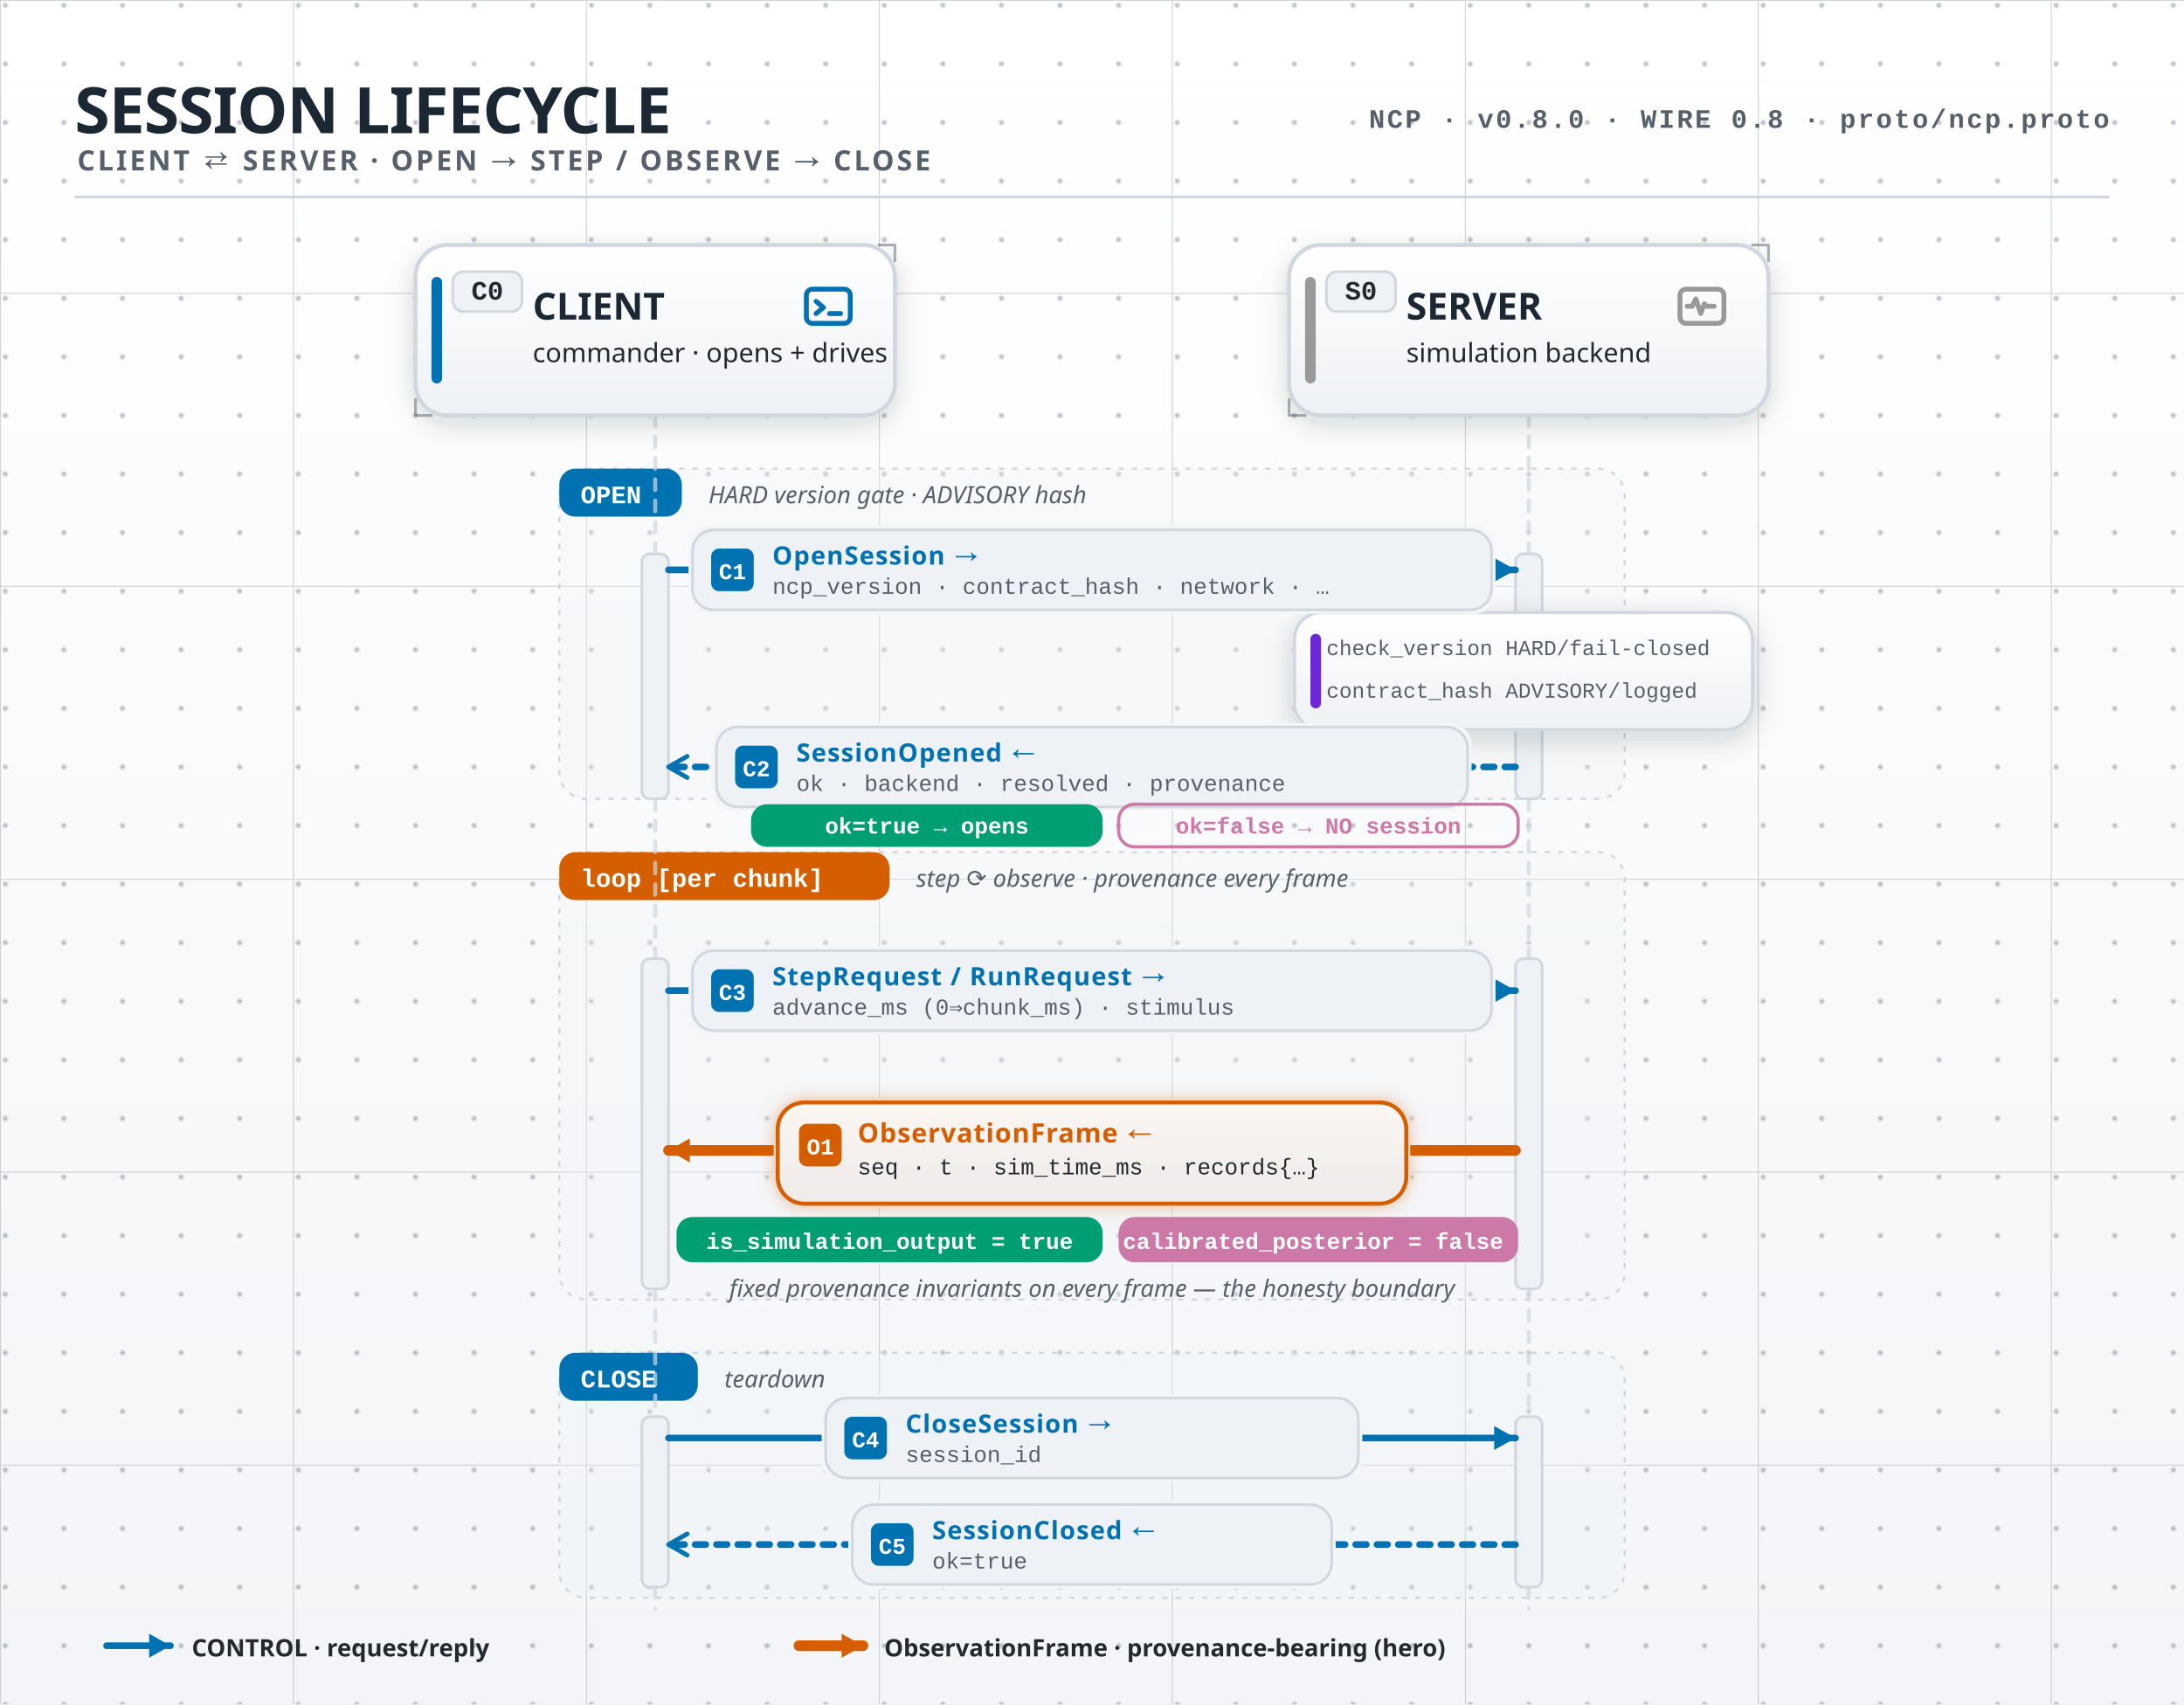
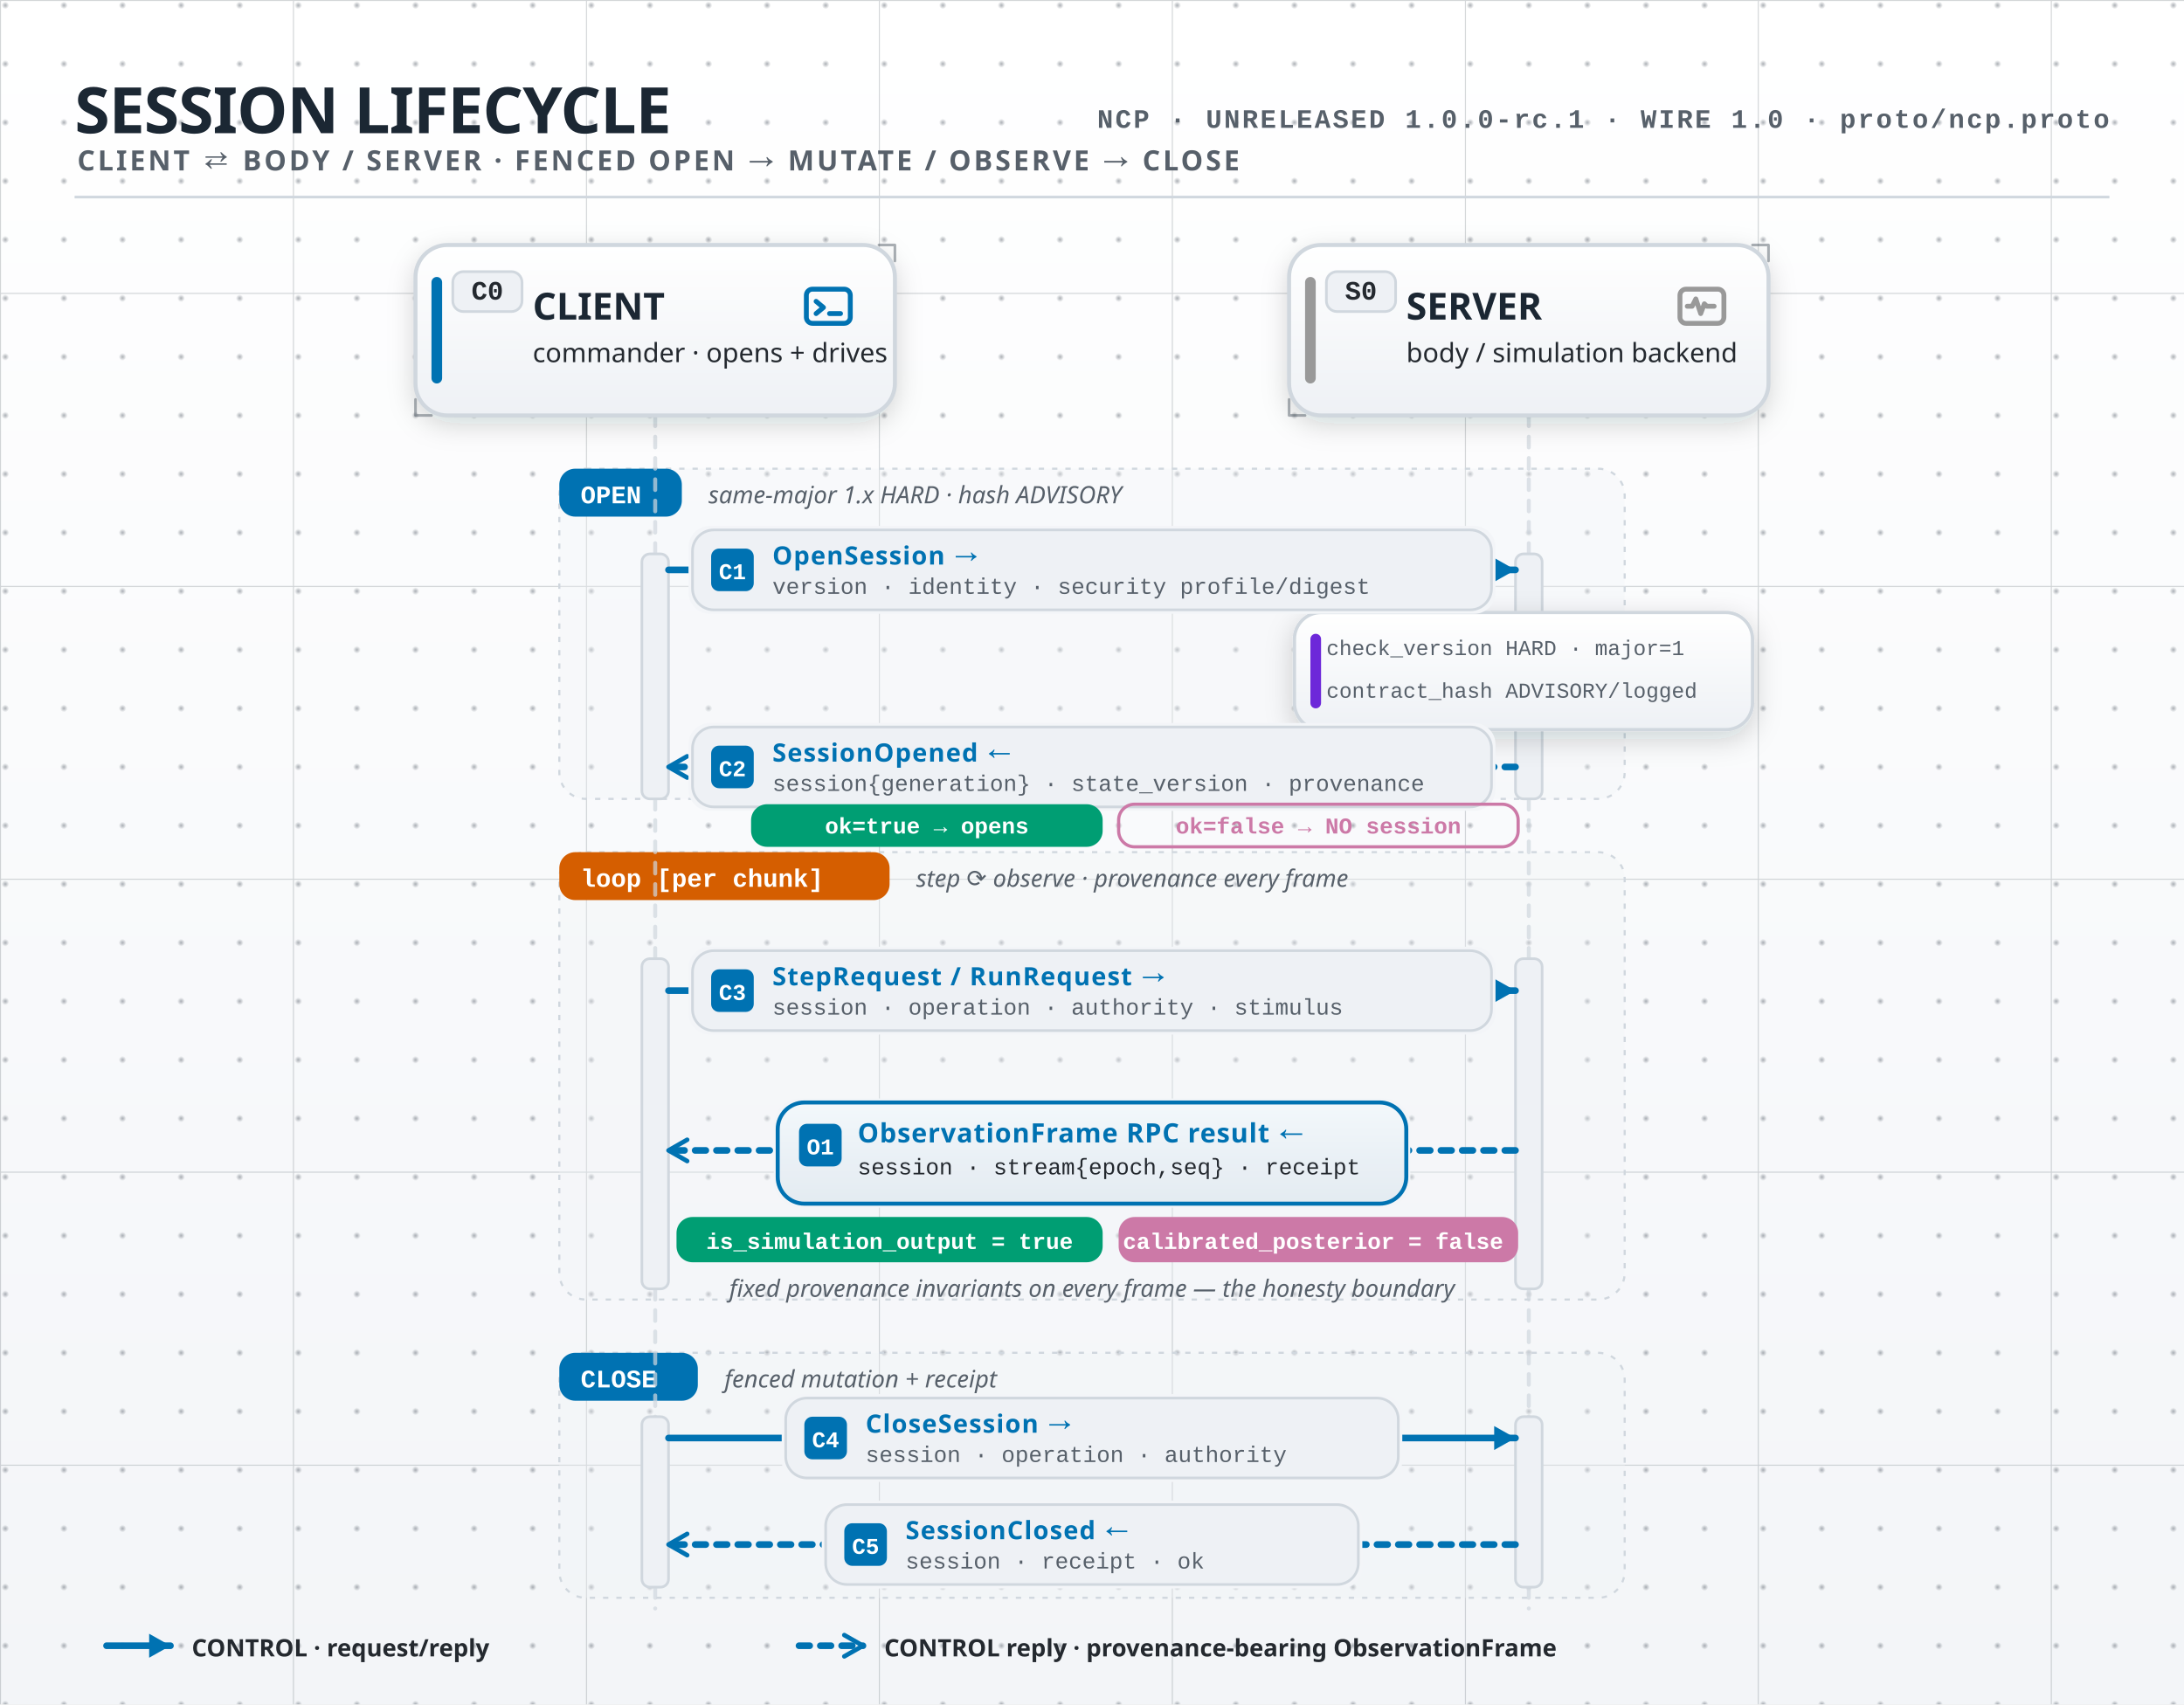
<svg xmlns="http://www.w3.org/2000/svg" width="820" height="640" viewBox="0 0 820 640" font-family="-apple-system, BlinkMacSystemFont, 'Segoe UI', 'Noto Sans', Helvetica, Arial, sans-serif" role="img">
  <defs>
    <linearGradient id="pageBg" x1="0" y1="0" x2="0" y2="1">
      <stop offset="0" stop-color="#ffffff" />
      <stop offset="1" stop-color="#f3f5f8" />
    </linearGradient>
    <linearGradient id="surface" x1="0" y1="0" x2="0" y2="1">
      <stop offset="0" stop-color="#ffffff" />
      <stop offset="1" stop-color="#eef1f5" />
    </linearGradient>
    <linearGradient id="busAction" x1="0" y1="0" x2="1" y2="0">
      <stop offset="0" stop-color="#D55E00" stop-opacity="1" />
      <stop offset="0.5" stop-color="#D55E00" stop-opacity="1" />
      <stop offset="1" stop-color="#b94f00" stop-opacity="1" />
    </linearGradient>
    <linearGradient id="contractHero" x1="0" y1="0" x2="1" y2="1">
      <stop offset="0" stop-color="#6D28D9" />
      <stop offset="1" stop-color="#5b21b6" />
    </linearGradient>
    <radialGradient id="gridDot" cx="0.5" cy="0.5" r="0.5">
      <stop offset="0" stop-color="#57606a" stop-opacity="0.5" />
      <stop offset="1" stop-color="#57606a" stop-opacity="0" />
    </radialGradient>
    <pattern id="grid" width="22" height="22" patternUnits="userSpaceOnUse">
      <circle cx="2" cy="2" r="1.4" fill="url(#gridDot)" />
    </pattern>
    <pattern id="gridMajor" width="110" height="110" patternUnits="userSpaceOnUse">
      <path d="M110 0H0V110" fill="none" stroke="#57606a" stroke-width="0.75" stroke-opacity="0.26" />
    </pattern>
    <filter id="soft" x="-40%" y="-40%" width="180%" height="180%" color-interpolation-filters="sRGB">
      <feDropShadow dx="0" dy="3" stdDeviation="5" flood-color="#1b2733" flood-opacity="0.18" />
    </filter>
    <filter id="halo" x="-60%" y="-60%" width="220%" height="220%" color-interpolation-filters="sRGB">
      <feGaussianBlur stdDeviation="3" />
    </filter>
    <filter id="glow" x="-90%" y="-90%" width="280%" height="280%" color-interpolation-filters="sRGB">
      <feGaussianBlur in="SourceAlpha" stdDeviation="3.4" result="b" />
      <feFlood flood-color="#D55E00" flood-opacity="0.4" />
      <feComposite in2="b" operator="in" result="g" />
      <feMerge>
        <feMergeNode in="g" />
        <feMergeNode in="SourceGraphic" />
      </feMerge>
    </filter>
    <marker id="arrowAction" markerUnits="userSpaceOnUse" markerWidth="12" markerHeight="12" refX="9" refY="5.5" orient="auto">
      <path d="M1,1 L9,5.5 L1,10 Z" fill="#D55E00" />
    </marker>
    <marker id="arrowControl" markerUnits="userSpaceOnUse" markerWidth="12" markerHeight="12" refX="9" refY="5.5" orient="auto">
      <path d="M1,1 L9,5.5 L1,10 Z" fill="#0072B2" />
    </marker>
    <marker id="replyControl" markerUnits="userSpaceOnUse" markerWidth="12" markerHeight="12" refX="9" refY="5.5" orient="auto">
      <path d="M2,1.5 L9,5.5 L2,9.5" fill="none" stroke="#0072B2" stroke-width="1.7" stroke-linecap="round" stroke-linejoin="round" />
    </marker>
    <marker id="arrowPercep" markerUnits="userSpaceOnUse" markerWidth="12" markerHeight="12" refX="9" refY="5.5" orient="auto">
      <path d="M1,1 L9,5.5 L1,10 Z" fill="#56B4E9" />
    </marker>
    <marker id="tapObserve" markerUnits="userSpaceOnUse" markerWidth="10" markerHeight="10" refX="5" refY="5" orient="auto">
      <circle cx="5" cy="5" r="3.2" fill="none" stroke="#999999" stroke-width="1.5" />
    </marker>
    <marker id="arrowContract" markerUnits="userSpaceOnUse" markerWidth="12" markerHeight="12" refX="9" refY="5.5" orient="auto">
      <path d="M1,1 L9,5.5 L1,10 Z" fill="#6D28D9" />
    </marker>
    <marker id="submoduleArrow" markerUnits="userSpaceOnUse" markerWidth="12" markerHeight="12" refX="9" refY="5.5" orient="auto">
      <path d="M2,1.5 L9,5.5 L2,9.5" fill="none" stroke="#999999" stroke-width="1.7" stroke-linecap="round" stroke-linejoin="round" />
    </marker>
    <marker id="arrowActive" markerUnits="userSpaceOnUse" markerWidth="12" markerHeight="12" refX="9" refY="5.5" orient="auto">
      <path d="M1,1 L9,5.5 L1,10 Z" fill="#009E73" />
    </marker>
    <marker id="arrowEstop" markerUnits="userSpaceOnUse" markerWidth="12" markerHeight="12" refX="9" refY="5.5" orient="auto">
      <path d="M1,1 L9,5.5 L1,10 Z" fill="#D55E00" stroke="#ffd9c2" stroke-width="0.6" />
    </marker>
    <marker id="arrowHold" markerUnits="userSpaceOnUse" markerWidth="12" markerHeight="12" refX="9" refY="5.5" orient="auto">
      <path d="M1,1 L9,5.5 L1,10 Z" fill="#E69F00" />
    </marker>
    <marker id="arrowMut" markerUnits="userSpaceOnUse" markerWidth="12" markerHeight="12" refX="9" refY="5.5" orient="auto">
      <path d="M1,1 L9,5.5 L1,10 Z" fill="#57606a" />
    </marker>
    <marker id="arrowConfig" markerUnits="userSpaceOnUse" markerWidth="12" markerHeight="12" refX="9" refY="5.5" orient="auto">
      <path d="M1,1 L9,5.5 L1,10 Z" fill="#CC79A7" />
    </marker>
    <filter id="glowContract" x="-90%" y="-90%" width="280%" height="280%" color-interpolation-filters="sRGB">
      <feGaussianBlur in="SourceAlpha" stdDeviation="3.4" result="b" />
      <feFlood flood-color="#6D28D9" flood-opacity="0.4" />
      <feComposite in2="b" operator="in" result="g" />
      <feMerge>
        <feMergeNode in="g" />
        <feMergeNode in="SourceGraphic" />
      </feMerge>
    </filter>
    <filter id="glowActive" x="-90%" y="-90%" width="280%" height="280%" color-interpolation-filters="sRGB">
      <feGaussianBlur in="SourceAlpha" stdDeviation="3.4" result="b" />
      <feFlood flood-color="#009E73" flood-opacity="0.4" />
      <feComposite in2="b" operator="in" result="g" />
      <feMerge>
        <feMergeNode in="g" />
        <feMergeNode in="SourceGraphic" />
      </feMerge>
    </filter>
  </defs>
  <rect x="0" y="0" width="820" height="640" rx="0" fill="url(#pageBg)" />
  <rect x="0" y="0" width="820" height="640" rx="0" fill="url(#gridMajor)" />
  <rect x="0" y="0" width="820" height="640" rx="0" fill="url(#grid)" />
  <text x="28" y="50" font-family="-apple-system, BlinkMacSystemFont, 'Segoe UI', 'Noto Sans', Helvetica, Arial, sans-serif" font-size="24" font-weight="800" font-style="normal" fill="#1b2733" text-anchor="start" letter-spacing="-0.3" text-rendering="geometricPrecision">SESSION LIFECYCLE</text>
-   <text x="29" y="64" font-family="-apple-system, BlinkMacSystemFont, 'Segoe UI', 'Noto Sans', Helvetica, Arial, sans-serif" font-size="10.5" font-weight="600" font-style="normal" fill="#57606a" text-anchor="start" letter-spacing="1.0" text-rendering="geometricPrecision">CLIENT ⇄ SERVER  ·  OPEN → STEP / OBSERVE → CLOSE</text>
+   <text x="29" y="64" font-family="-apple-system, BlinkMacSystemFont, 'Segoe UI', 'Noto Sans', Helvetica, Arial, sans-serif" font-size="10.5" font-weight="600" font-style="normal" fill="#57606a" text-anchor="start" letter-spacing="1.0" text-rendering="geometricPrecision">CLIENT ⇄ BODY / SERVER  ·  FENCED OPEN → MUTATE / OBSERVE → CLOSE</text>
  <line x1="28" y1="74" x2="792" y2="74" stroke="#d0d7de" stroke-width="1" stroke-linecap="butt" />
-   <text x="792" y="48" font-family="ui-monospace, SFMono-Regular, 'SF Mono', Menlo, Consolas, 'Liberation Mono', monospace" font-size="10" font-weight="600" font-style="normal" fill="#57606a" text-anchor="end" letter-spacing="0.8" text-rendering="geometricPrecision">NCP · v0.8.0 · WIRE 0.8 · proto/ncp.proto</text>
+   <text x="792" y="48" font-family="ui-monospace, SFMono-Regular, 'SF Mono', Menlo, Consolas, 'Liberation Mono', monospace" font-size="10" font-weight="600" font-style="normal" fill="#57606a" text-anchor="end" letter-spacing="0.8" text-rendering="geometricPrecision">NCP · UNRELEASED 1.0.0-rc.1 · WIRE 1.0 · proto/ncp.proto</text>
  <rect x="210" y="176" width="400" height="124" rx="10" fill="#eef1f5" stroke="#d0d7de" stroke-width="0.8" stroke-dasharray="2 3" fill-opacity="0.32" />
  <rect x="210" y="176" width="46.0" height="18" rx="6" fill="#0072B2" />
  <text x="218" y="189" font-family="ui-monospace, SFMono-Regular, 'SF Mono', Menlo, Consolas, 'Liberation Mono', monospace" font-size="9.5" font-weight="700" font-style="normal" fill="#ffffff" text-anchor="start" text-rendering="geometricPrecision">OPEN</text>
-   <text x="266.0" y="189" font-family="-apple-system, BlinkMacSystemFont, 'Segoe UI', 'Noto Sans', Helvetica, Arial, sans-serif" font-size="9" font-weight="500" font-style="italic" fill="#57606a" text-anchor="start" text-rendering="geometricPrecision">HARD version gate · ADVISORY hash</text>
+   <text x="266.0" y="189" font-family="-apple-system, BlinkMacSystemFont, 'Segoe UI', 'Noto Sans', Helvetica, Arial, sans-serif" font-size="9" font-weight="500" font-style="italic" fill="#57606a" text-anchor="start" text-rendering="geometricPrecision">same-major 1.x HARD · hash ADVISORY</text>
  <rect x="210" y="320" width="400" height="168" rx="10" fill="#eef1f5" stroke="#d0d7de" stroke-width="0.8" stroke-dasharray="2 3" fill-opacity="0.32" />
  <rect x="210" y="320" width="124.0" height="18" rx="6" fill="#D55E00" />
  <text x="218" y="333" font-family="ui-monospace, SFMono-Regular, 'SF Mono', Menlo, Consolas, 'Liberation Mono', monospace" font-size="9.5" font-weight="700" font-style="normal" fill="#ffffff" text-anchor="start" text-rendering="geometricPrecision">loop  [per chunk]</text>
  <text x="344.0" y="333" font-family="-apple-system, BlinkMacSystemFont, 'Segoe UI', 'Noto Sans', Helvetica, Arial, sans-serif" font-size="9" font-weight="500" font-style="italic" fill="#57606a" text-anchor="start" text-rendering="geometricPrecision">step ⟳ observe · provenance every frame</text>
  <rect x="210" y="508" width="400" height="92" rx="10" fill="#eef1f5" stroke="#d0d7de" stroke-width="0.8" stroke-dasharray="2 3" fill-opacity="0.32" />
  <rect x="210" y="508" width="52.0" height="18" rx="6" fill="#0072B2" />
  <text x="218" y="521" font-family="ui-monospace, SFMono-Regular, 'SF Mono', Menlo, Consolas, 'Liberation Mono', monospace" font-size="9.5" font-weight="700" font-style="normal" fill="#ffffff" text-anchor="start" text-rendering="geometricPrecision">CLOSE</text>
-   <text x="272.0" y="521" font-family="-apple-system, BlinkMacSystemFont, 'Segoe UI', 'Noto Sans', Helvetica, Arial, sans-serif" font-size="9" font-weight="500" font-style="italic" fill="#57606a" text-anchor="start" text-rendering="geometricPrecision">teardown</text>
+   <text x="272.0" y="521" font-family="-apple-system, BlinkMacSystemFont, 'Segoe UI', 'Noto Sans', Helvetica, Arial, sans-serif" font-size="9" font-weight="500" font-style="italic" fill="#57606a" text-anchor="start" text-rendering="geometricPrecision">fenced mutation + receipt</text>
  <line x1="246" y1="156" x2="246" y2="604" stroke="#d0d7de" stroke-width="1.5" stroke-linecap="round" stroke-dasharray="4 4" stroke-opacity="0.7" />
  <line x1="574" y1="156" x2="574" y2="604" stroke="#d0d7de" stroke-width="1.5" stroke-linecap="round" stroke-dasharray="4 4" stroke-opacity="0.7" />
  <rect x="241" y="208" width="10" height="92" rx="3" fill="#eef1f5" stroke="#d0d7de" stroke-width="1" />
  <rect x="569" y="208" width="10" height="92" rx="3" fill="#eef1f5" stroke="#d0d7de" stroke-width="1" />
  <rect x="241" y="360" width="10" height="124" rx="3" fill="#eef1f5" stroke="#d0d7de" stroke-width="1" />
  <rect x="569" y="360" width="10" height="124" rx="3" fill="#eef1f5" stroke="#d0d7de" stroke-width="1" />
  <rect x="241" y="532" width="10" height="64" rx="3" fill="#eef1f5" stroke="#d0d7de" stroke-width="1" />
  <rect x="569" y="532" width="10" height="64" rx="3" fill="#eef1f5" stroke="#d0d7de" stroke-width="1" />
  <rect x="156" y="92" width="180" height="64" rx="12" fill="url(#surface)" filter="url(#soft)" />
  <rect x="156" y="92" width="180" height="64" rx="12" fill="none" stroke="#d0d7de" stroke-width="1.5" />
  <rect x="162" y="104" width="4" height="40" rx="2" fill="#0072B2" />
  <path d="M330,92 L336,92 L336,98" fill="none" stroke="#57606a" stroke-width="1" stroke-linecap="round" stroke-linejoin="round" stroke-opacity="0.5" />
  <path d="M156,150 L156,156 L162,156" fill="none" stroke="#57606a" stroke-width="1" stroke-linecap="round" stroke-linejoin="round" stroke-opacity="0.5" />
  <rect x="170" y="102" width="26" height="15" rx="4" fill="#eef1f5" stroke="#d0d7de" stroke-width="1" />
  <text x="183" y="112.5" font-family="ui-monospace, SFMono-Regular, 'SF Mono', Menlo, Consolas, 'Liberation Mono', monospace" font-size="10" font-weight="700" font-style="normal" fill="#24292f" text-anchor="middle" text-rendering="geometricPrecision">C0</text>
  <g transform="translate(300,104) scale(0.9167)" fill="none" stroke="#0072B2" stroke-width="2" stroke-linecap="round" stroke-linejoin="round">
    <rect x="3" y="5" width="18" height="14" rx="2.5" />
    <path d="M7 10l3 2.5-3 2.5" />
    <path d="M12.5 15h4.5" />
  </g>
  <text x="200" y="120" font-family="-apple-system, BlinkMacSystemFont, 'Segoe UI', 'Noto Sans', Helvetica, Arial, sans-serif" font-size="14" font-weight="700" font-style="normal" fill="#1b2733" text-anchor="start" text-rendering="geometricPrecision">CLIENT</text>
  <text x="200" y="136" font-family="-apple-system, BlinkMacSystemFont, 'Segoe UI', 'Noto Sans', Helvetica, Arial, sans-serif" font-size="10" font-weight="500" font-style="normal" fill="#24292f" text-anchor="start" text-rendering="geometricPrecision">commander · opens + drives</text>
  <rect x="484" y="92" width="180" height="64" rx="12" fill="url(#surface)" filter="url(#soft)" />
  <rect x="484" y="92" width="180" height="64" rx="12" fill="none" stroke="#d0d7de" stroke-width="1.5" />
  <rect x="490" y="104" width="4" height="40" rx="2" fill="#999999" />
  <path d="M658,92 L664,92 L664,98" fill="none" stroke="#57606a" stroke-width="1" stroke-linecap="round" stroke-linejoin="round" stroke-opacity="0.5" />
  <path d="M484,150 L484,156 L490,156" fill="none" stroke="#57606a" stroke-width="1" stroke-linecap="round" stroke-linejoin="round" stroke-opacity="0.5" />
  <rect x="498" y="102" width="26" height="15" rx="4" fill="#eef1f5" stroke="#d0d7de" stroke-width="1" />
  <text x="511" y="112.5" font-family="ui-monospace, SFMono-Regular, 'SF Mono', Menlo, Consolas, 'Liberation Mono', monospace" font-size="10" font-weight="700" font-style="normal" fill="#24292f" text-anchor="middle" text-rendering="geometricPrecision">S0</text>
  <g transform="translate(628,104) scale(0.9167)" fill="none" stroke="#999999" stroke-width="2" stroke-linecap="round" stroke-linejoin="round">
    <rect x="3" y="5" width="18" height="14" rx="2.5" />
    <path d="M6 12h2l1.5-3 2 6 1.5-4 1 1h3" />
  </g>
  <text x="528" y="120" font-family="-apple-system, BlinkMacSystemFont, 'Segoe UI', 'Noto Sans', Helvetica, Arial, sans-serif" font-size="14" font-weight="700" font-style="normal" fill="#1b2733" text-anchor="start" text-rendering="geometricPrecision">SERVER</text>
-   <text x="528" y="136" font-family="-apple-system, BlinkMacSystemFont, 'Segoe UI', 'Noto Sans', Helvetica, Arial, sans-serif" font-size="10" font-weight="500" font-style="normal" fill="#24292f" text-anchor="start" text-rendering="geometricPrecision">simulation backend</text>
+   <text x="528" y="136" font-family="-apple-system, BlinkMacSystemFont, 'Segoe UI', 'Noto Sans', Helvetica, Arial, sans-serif" font-size="10" font-weight="500" font-style="normal" fill="#24292f" text-anchor="start" text-rendering="geometricPrecision">body / simulation backend</text>
  <rect x="486" y="230" width="172" height="44" rx="10" fill="url(#surface)" stroke="#d0d7de" stroke-width="1.25" filter="url(#soft)" />
  <rect x="492" y="238" width="4" height="28" rx="2" fill="#6D28D9" />
-   <text x="498" y="246" font-family="ui-monospace, SFMono-Regular, 'SF Mono', Menlo, Consolas, 'Liberation Mono', monospace" font-size="8" font-weight="500" font-style="normal" fill="#57606a" text-anchor="start" text-rendering="geometricPrecision">check_version  HARD/fail-closed</text>
+   <text x="498" y="246" font-family="ui-monospace, SFMono-Regular, 'SF Mono', Menlo, Consolas, 'Liberation Mono', monospace" font-size="8" font-weight="500" font-style="normal" fill="#57606a" text-anchor="start" text-rendering="geometricPrecision">check_version HARD · major=1</text>
  <text x="498" y="262" font-family="ui-monospace, SFMono-Regular, 'SF Mono', Menlo, Consolas, 'Liberation Mono', monospace" font-size="8" font-weight="500" font-style="normal" fill="#57606a" text-anchor="start" text-rendering="geometricPrecision">contract_hash  ADVISORY/logged</text>
  <line x1="251" y1="214" x2="569" y2="214" stroke="#0072B2" stroke-width="2.5" stroke-linecap="round" marker-end="url(#arrowControl)" />
  <rect x="258.5" y="197.5" width="303" height="33" rx="8" fill="#f3f5f8" />
  <rect x="260.0" y="199" width="300" height="30" rx="8" fill="#eef1f5" stroke="#d0d7de" stroke-width="1" />
  <rect x="267.0" y="206" width="16" height="16" rx="3" fill="#0072B2" />
  <text x="275.0" y="217.5" font-family="ui-monospace, SFMono-Regular, 'SF Mono', Menlo, Consolas, 'Liberation Mono', monospace" font-size="8.5" font-weight="700" font-style="normal" fill="#ffffff" text-anchor="middle" text-rendering="geometricPrecision">C1</text>
  <text x="290.0" y="212" font-family="-apple-system, BlinkMacSystemFont, 'Segoe UI', 'Noto Sans', Helvetica, Arial, sans-serif" font-size="9.5" font-weight="700" font-style="normal" fill="#0072B2" text-anchor="start" letter-spacing="0.4" text-rendering="geometricPrecision">OpenSession  →</text>
-   <text x="290.0" y="223" font-family="ui-monospace, SFMono-Regular, 'SF Mono', Menlo, Consolas, 'Liberation Mono', monospace" font-size="8.5" font-weight="500" font-style="normal" fill="#57606a" text-anchor="start" text-rendering="geometricPrecision">ncp_version · contract_hash · network · …</text>
+   <text x="290.0" y="223" font-family="ui-monospace, SFMono-Regular, 'SF Mono', Menlo, Consolas, 'Liberation Mono', monospace" font-size="8.5" font-weight="500" font-style="normal" fill="#57606a" text-anchor="start" text-rendering="geometricPrecision">version · identity · security profile/digest</text>
  <line x1="569" y1="288" x2="251" y2="288" stroke="#0072B2" stroke-width="2.5" stroke-linecap="round" stroke-dasharray="4 4" marker-end="url(#replyControl)" />
-   <rect x="267.5" y="271.5" width="285" height="33" rx="8" fill="#f3f5f8" />
-   <rect x="269.0" y="273" width="282" height="30" rx="8" fill="#eef1f5" stroke="#d0d7de" stroke-width="1" />
-   <rect x="276.0" y="280" width="16" height="16" rx="3" fill="#0072B2" />
-   <text x="284.0" y="291.5" font-family="ui-monospace, SFMono-Regular, 'SF Mono', Menlo, Consolas, 'Liberation Mono', monospace" font-size="8.5" font-weight="700" font-style="normal" fill="#ffffff" text-anchor="middle" text-rendering="geometricPrecision">C2</text>
-   <text x="299.0" y="286" font-family="-apple-system, BlinkMacSystemFont, 'Segoe UI', 'Noto Sans', Helvetica, Arial, sans-serif" font-size="9.5" font-weight="700" font-style="normal" fill="#0072B2" text-anchor="start" letter-spacing="0.4" text-rendering="geometricPrecision">SessionOpened  ←</text>
-   <text x="299.0" y="297" font-family="ui-monospace, SFMono-Regular, 'SF Mono', Menlo, Consolas, 'Liberation Mono', monospace" font-size="8.5" font-weight="500" font-style="normal" fill="#57606a" text-anchor="start" text-rendering="geometricPrecision">ok · backend · resolved · provenance</text>
+   <rect x="258.5" y="271.5" width="303" height="33" rx="8" fill="#f3f5f8" />
+   <rect x="260.0" y="273" width="300" height="30" rx="8" fill="#eef1f5" stroke="#d0d7de" stroke-width="1" />
+   <rect x="267.0" y="280" width="16" height="16" rx="3" fill="#0072B2" />
+   <text x="275.0" y="291.5" font-family="ui-monospace, SFMono-Regular, 'SF Mono', Menlo, Consolas, 'Liberation Mono', monospace" font-size="8.5" font-weight="700" font-style="normal" fill="#ffffff" text-anchor="middle" text-rendering="geometricPrecision">C2</text>
+   <text x="290.0" y="286" font-family="-apple-system, BlinkMacSystemFont, 'Segoe UI', 'Noto Sans', Helvetica, Arial, sans-serif" font-size="9.5" font-weight="700" font-style="normal" fill="#0072B2" text-anchor="start" letter-spacing="0.4" text-rendering="geometricPrecision">SessionOpened  ←</text>
+   <text x="290.0" y="297" font-family="ui-monospace, SFMono-Regular, 'SF Mono', Menlo, Consolas, 'Liberation Mono', monospace" font-size="8.5" font-weight="500" font-style="normal" fill="#57606a" text-anchor="start" text-rendering="geometricPrecision">session{generation} · state_version · provenance</text>
  <rect x="282" y="302" width="132" height="16" rx="6" fill="#009E73" />
  <text x="348" y="313" font-family="ui-monospace, SFMono-Regular, 'SF Mono', Menlo, Consolas, 'Liberation Mono', monospace" font-size="8.5" font-weight="700" font-style="normal" fill="#ffffff" text-anchor="middle" text-rendering="geometricPrecision">ok=true → opens</text>
  <rect x="420" y="302" width="150" height="16" rx="6" fill="none" stroke="#CC79A7" stroke-width="1.2" />
  <text x="495" y="313" font-family="ui-monospace, SFMono-Regular, 'SF Mono', Menlo, Consolas, 'Liberation Mono', monospace" font-size="8.5" font-weight="700" font-style="normal" fill="#CC79A7" text-anchor="middle" text-rendering="geometricPrecision">ok=false → NO session</text>
  <line x1="251" y1="372" x2="569" y2="372" stroke="#0072B2" stroke-width="2.5" stroke-linecap="round" marker-end="url(#arrowControl)" />
  <rect x="258.5" y="355.5" width="303" height="33" rx="8" fill="#f3f5f8" />
  <rect x="260.0" y="357" width="300" height="30" rx="8" fill="#eef1f5" stroke="#d0d7de" stroke-width="1" />
  <rect x="267.0" y="364" width="16" height="16" rx="3" fill="#0072B2" />
  <text x="275.0" y="375.5" font-family="ui-monospace, SFMono-Regular, 'SF Mono', Menlo, Consolas, 'Liberation Mono', monospace" font-size="8.5" font-weight="700" font-style="normal" fill="#ffffff" text-anchor="middle" text-rendering="geometricPrecision">C3</text>
  <text x="290.0" y="370" font-family="-apple-system, BlinkMacSystemFont, 'Segoe UI', 'Noto Sans', Helvetica, Arial, sans-serif" font-size="9.5" font-weight="700" font-style="normal" fill="#0072B2" text-anchor="start" letter-spacing="0.4" text-rendering="geometricPrecision">StepRequest / RunRequest  →</text>
-   <text x="290.0" y="381" font-family="ui-monospace, SFMono-Regular, 'SF Mono', Menlo, Consolas, 'Liberation Mono', monospace" font-size="8.5" font-weight="500" font-style="normal" fill="#57606a" text-anchor="start" text-rendering="geometricPrecision">advance_ms (0⇒chunk_ms) · stimulus</text>
-   <line x1="569" y1="432" x2="251" y2="432" stroke="#D55E00" stroke-width="9" stroke-linecap="round" stroke-opacity="0.22" filter="url(#halo)" />
-   <line x1="569" y1="432" x2="251" y2="432" stroke="#D55E00" stroke-width="4" stroke-linecap="round" marker-end="url(#arrowAction)" />
-   <line x1="320" y1="427" x2="320" y2="437" stroke="#D55E00" stroke-width="1" stroke-linecap="round" stroke-opacity="0.7" />
-   <line x1="410" y1="427" x2="410" y2="437" stroke="#D55E00" stroke-width="1" stroke-linecap="round" stroke-opacity="0.7" />
-   <line x1="500" y1="427" x2="500" y2="437" stroke="#D55E00" stroke-width="1" stroke-linecap="round" stroke-opacity="0.7" />
+   <text x="290.0" y="381" font-family="ui-monospace, SFMono-Regular, 'SF Mono', Menlo, Consolas, 'Liberation Mono', monospace" font-size="8.5" font-weight="500" font-style="normal" fill="#57606a" text-anchor="start" text-rendering="geometricPrecision">session · operation · authority · stimulus</text>
+   <line x1="569" y1="432" x2="251" y2="432" stroke="#0072B2" stroke-width="2.5" stroke-linecap="round" stroke-dasharray="4 4" marker-end="url(#replyControl)" />
  <rect x="290.5" y="412.5" width="239" height="41" rx="10" fill="#f3f5f8" />
-   <rect x="292.0" y="414" width="236" height="38" rx="10" fill="url(#surface)" stroke="#D55E00" stroke-width="1.5" filter="url(#glow)" />
-   <rect x="292.0" y="414" width="236" height="38" rx="10" fill="#D55E00" fill-opacity="0.05" />
-   <rect x="300.0" y="422" width="16" height="16" rx="3" fill="#D55E00" />
+   <rect x="292.0" y="414" width="236" height="38" rx="10" fill="url(#surface)" stroke="#0072B2" stroke-width="1.5" />
+   <rect x="292.0" y="414" width="236" height="38" rx="10" fill="#0072B2" fill-opacity="0.05" />
+   <rect x="300.0" y="422" width="16" height="16" rx="3" fill="#0072B2" />
  <text x="308.0" y="433.5" font-family="ui-monospace, SFMono-Regular, 'SF Mono', Menlo, Consolas, 'Liberation Mono', monospace" font-size="8.5" font-weight="700" font-style="normal" fill="#ffffff" text-anchor="middle" text-rendering="geometricPrecision">O1</text>
-   <text x="322.0" y="429" font-family="-apple-system, BlinkMacSystemFont, 'Segoe UI', 'Noto Sans', Helvetica, Arial, sans-serif" font-size="10" font-weight="700" font-style="normal" fill="#D55E00" text-anchor="start" letter-spacing="0.3" text-rendering="geometricPrecision">ObservationFrame  ←</text>
-   <text x="322.0" y="441" font-family="ui-monospace, SFMono-Regular, 'SF Mono', Menlo, Consolas, 'Liberation Mono', monospace" font-size="8.5" font-weight="500" font-style="normal" fill="#24292f" text-anchor="start" text-rendering="geometricPrecision">seq · t · sim_time_ms · records{…}</text>
+   <text x="322.0" y="429" font-family="-apple-system, BlinkMacSystemFont, 'Segoe UI', 'Noto Sans', Helvetica, Arial, sans-serif" font-size="10" font-weight="700" font-style="normal" fill="#0072B2" text-anchor="start" letter-spacing="0.3" text-rendering="geometricPrecision">ObservationFrame RPC result  ←</text>
+   <text x="322.0" y="441" font-family="ui-monospace, SFMono-Regular, 'SF Mono', Menlo, Consolas, 'Liberation Mono', monospace" font-size="8.5" font-weight="500" font-style="normal" fill="#24292f" text-anchor="start" text-rendering="geometricPrecision">session · stream{epoch,seq} · receipt</text>
  <rect x="254" y="457" width="160" height="17" rx="6" fill="#009E73" />
  <text x="334" y="469" font-family="ui-monospace, SFMono-Regular, 'SF Mono', Menlo, Consolas, 'Liberation Mono', monospace" font-size="8.5" font-weight="700" font-style="normal" fill="#ffffff" text-anchor="middle" text-rendering="geometricPrecision">is_simulation_output = true</text>
  <rect x="420" y="457" width="150" height="17" rx="6" fill="#CC79A7" />
  <text x="493" y="469" font-family="ui-monospace, SFMono-Regular, 'SF Mono', Menlo, Consolas, 'Liberation Mono', monospace" font-size="8.5" font-weight="700" font-style="normal" fill="#ffffff" text-anchor="middle" text-rendering="geometricPrecision">calibrated_posterior = false</text>
  <text x="410" y="487" font-family="-apple-system, BlinkMacSystemFont, 'Segoe UI', 'Noto Sans', Helvetica, Arial, sans-serif" font-size="9" font-weight="500" font-style="italic" fill="#57606a" text-anchor="middle" text-rendering="geometricPrecision">fixed provenance invariants on every frame — the honesty boundary</text>
  <line x1="251" y1="540" x2="569" y2="540" stroke="#0072B2" stroke-width="2.5" stroke-linecap="round" marker-end="url(#arrowControl)" />
-   <rect x="308.5" y="523.5" width="203" height="33" rx="8" fill="#f3f5f8" />
-   <rect x="310.0" y="525" width="200" height="30" rx="8" fill="#eef1f5" stroke="#d0d7de" stroke-width="1" />
-   <rect x="317.0" y="532" width="16" height="16" rx="3" fill="#0072B2" />
-   <text x="325.0" y="543.5" font-family="ui-monospace, SFMono-Regular, 'SF Mono', Menlo, Consolas, 'Liberation Mono', monospace" font-size="8.5" font-weight="700" font-style="normal" fill="#ffffff" text-anchor="middle" text-rendering="geometricPrecision">C4</text>
-   <text x="340.0" y="538" font-family="-apple-system, BlinkMacSystemFont, 'Segoe UI', 'Noto Sans', Helvetica, Arial, sans-serif" font-size="9.5" font-weight="700" font-style="normal" fill="#0072B2" text-anchor="start" letter-spacing="0.4" text-rendering="geometricPrecision">CloseSession  →</text>
-   <text x="340.0" y="549" font-family="ui-monospace, SFMono-Regular, 'SF Mono', Menlo, Consolas, 'Liberation Mono', monospace" font-size="8.5" font-weight="500" font-style="normal" fill="#57606a" text-anchor="start" text-rendering="geometricPrecision">session_id</text>
+   <rect x="293.5" y="523.5" width="233" height="33" rx="8" fill="#f3f5f8" />
+   <rect x="295.0" y="525" width="230" height="30" rx="8" fill="#eef1f5" stroke="#d0d7de" stroke-width="1" />
+   <rect x="302.0" y="532" width="16" height="16" rx="3" fill="#0072B2" />
+   <text x="310.0" y="543.5" font-family="ui-monospace, SFMono-Regular, 'SF Mono', Menlo, Consolas, 'Liberation Mono', monospace" font-size="8.5" font-weight="700" font-style="normal" fill="#ffffff" text-anchor="middle" text-rendering="geometricPrecision">C4</text>
+   <text x="325.0" y="538" font-family="-apple-system, BlinkMacSystemFont, 'Segoe UI', 'Noto Sans', Helvetica, Arial, sans-serif" font-size="9.5" font-weight="700" font-style="normal" fill="#0072B2" text-anchor="start" letter-spacing="0.4" text-rendering="geometricPrecision">CloseSession  →</text>
+   <text x="325.0" y="549" font-family="ui-monospace, SFMono-Regular, 'SF Mono', Menlo, Consolas, 'Liberation Mono', monospace" font-size="8.5" font-weight="500" font-style="normal" fill="#57606a" text-anchor="start" text-rendering="geometricPrecision">session · operation · authority</text>
  <line x1="569" y1="580" x2="251" y2="580" stroke="#0072B2" stroke-width="2.5" stroke-linecap="round" stroke-dasharray="4 4" marker-end="url(#replyControl)" />
-   <rect x="318.5" y="563.5" width="183" height="33" rx="8" fill="#f3f5f8" />
-   <rect x="320.0" y="565" width="180" height="30" rx="8" fill="#eef1f5" stroke="#d0d7de" stroke-width="1" />
-   <rect x="327.0" y="572" width="16" height="16" rx="3" fill="#0072B2" />
-   <text x="335.0" y="583.5" font-family="ui-monospace, SFMono-Regular, 'SF Mono', Menlo, Consolas, 'Liberation Mono', monospace" font-size="8.5" font-weight="700" font-style="normal" fill="#ffffff" text-anchor="middle" text-rendering="geometricPrecision">C5</text>
-   <text x="350.0" y="578" font-family="-apple-system, BlinkMacSystemFont, 'Segoe UI', 'Noto Sans', Helvetica, Arial, sans-serif" font-size="9.5" font-weight="700" font-style="normal" fill="#0072B2" text-anchor="start" letter-spacing="0.4" text-rendering="geometricPrecision">SessionClosed  ←</text>
-   <text x="350.0" y="589" font-family="ui-monospace, SFMono-Regular, 'SF Mono', Menlo, Consolas, 'Liberation Mono', monospace" font-size="8.5" font-weight="500" font-style="normal" fill="#57606a" text-anchor="start" text-rendering="geometricPrecision">ok=true</text>
+   <rect x="308.5" y="563.5" width="203" height="33" rx="8" fill="#f3f5f8" />
+   <rect x="310.0" y="565" width="200" height="30" rx="8" fill="#eef1f5" stroke="#d0d7de" stroke-width="1" />
+   <rect x="317.0" y="572" width="16" height="16" rx="3" fill="#0072B2" />
+   <text x="325.0" y="583.5" font-family="ui-monospace, SFMono-Regular, 'SF Mono', Menlo, Consolas, 'Liberation Mono', monospace" font-size="8.5" font-weight="700" font-style="normal" fill="#ffffff" text-anchor="middle" text-rendering="geometricPrecision">C5</text>
+   <text x="340.0" y="578" font-family="-apple-system, BlinkMacSystemFont, 'Segoe UI', 'Noto Sans', Helvetica, Arial, sans-serif" font-size="9.5" font-weight="700" font-style="normal" fill="#0072B2" text-anchor="start" letter-spacing="0.4" text-rendering="geometricPrecision">SessionClosed  ←</text>
+   <text x="340.0" y="589" font-family="ui-monospace, SFMono-Regular, 'SF Mono', Menlo, Consolas, 'Liberation Mono', monospace" font-size="8.5" font-weight="500" font-style="normal" fill="#57606a" text-anchor="start" text-rendering="geometricPrecision">session · receipt · ok</text>
  <line x1="40" y1="618" x2="64" y2="618" stroke="#0072B2" stroke-width="2.5" stroke-linecap="round" marker-end="url(#arrowControl)" />
  <text x="72" y="622" font-family="-apple-system, BlinkMacSystemFont, 'Segoe UI', 'Noto Sans', Helvetica, Arial, sans-serif" font-size="9" font-weight="600" font-style="normal" fill="#24292f" text-anchor="start" text-rendering="geometricPrecision">CONTROL · request/reply</text>
-   <line x1="300" y1="618" x2="324" y2="618" stroke="#D55E00" stroke-width="4" stroke-linecap="round" marker-end="url(#arrowAction)" />
-   <text x="332" y="622" font-family="-apple-system, BlinkMacSystemFont, 'Segoe UI', 'Noto Sans', Helvetica, Arial, sans-serif" font-size="9" font-weight="600" font-style="normal" fill="#24292f" text-anchor="start" text-rendering="geometricPrecision">ObservationFrame · provenance-bearing (hero)</text>
+   <line x1="300" y1="618" x2="324" y2="618" stroke="#0072B2" stroke-width="2.5" stroke-linecap="round" stroke-dasharray="4 4" marker-end="url(#replyControl)" />
+   <text x="332" y="622" font-family="-apple-system, BlinkMacSystemFont, 'Segoe UI', 'Noto Sans', Helvetica, Arial, sans-serif" font-size="9" font-weight="600" font-style="normal" fill="#24292f" text-anchor="start" text-rendering="geometricPrecision">CONTROL reply · provenance-bearing ObservationFrame</text>
</svg>
